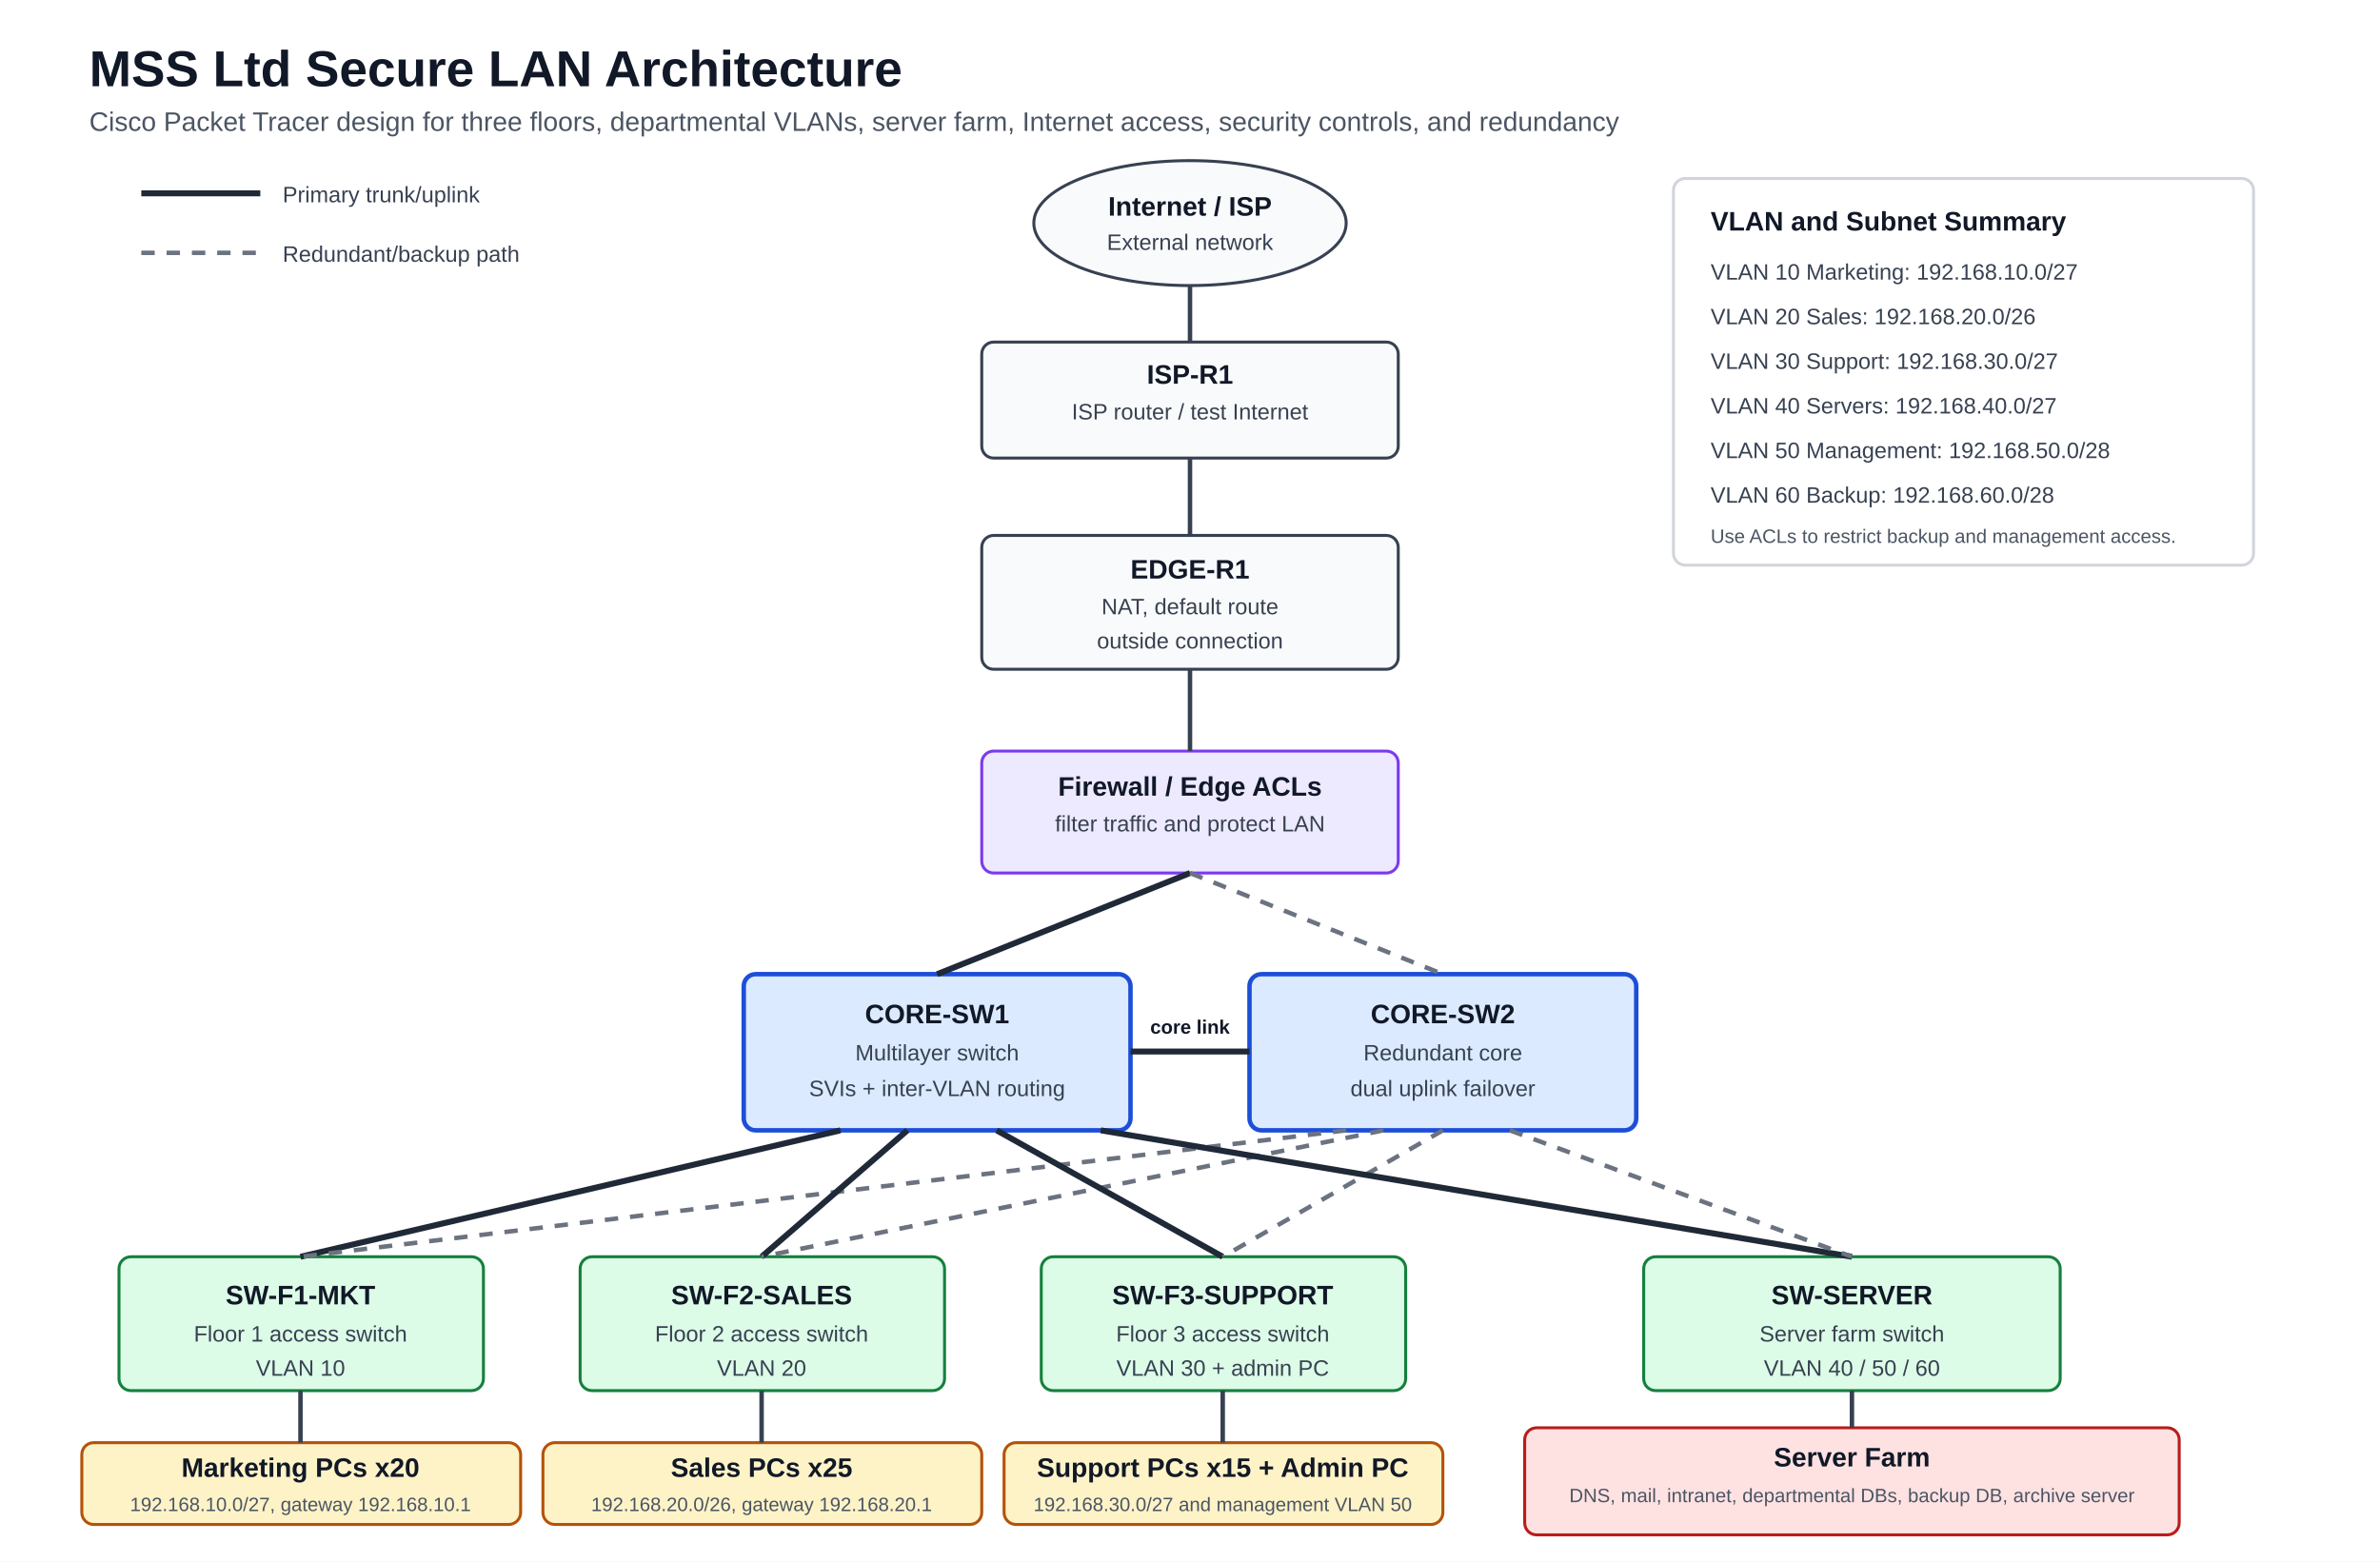
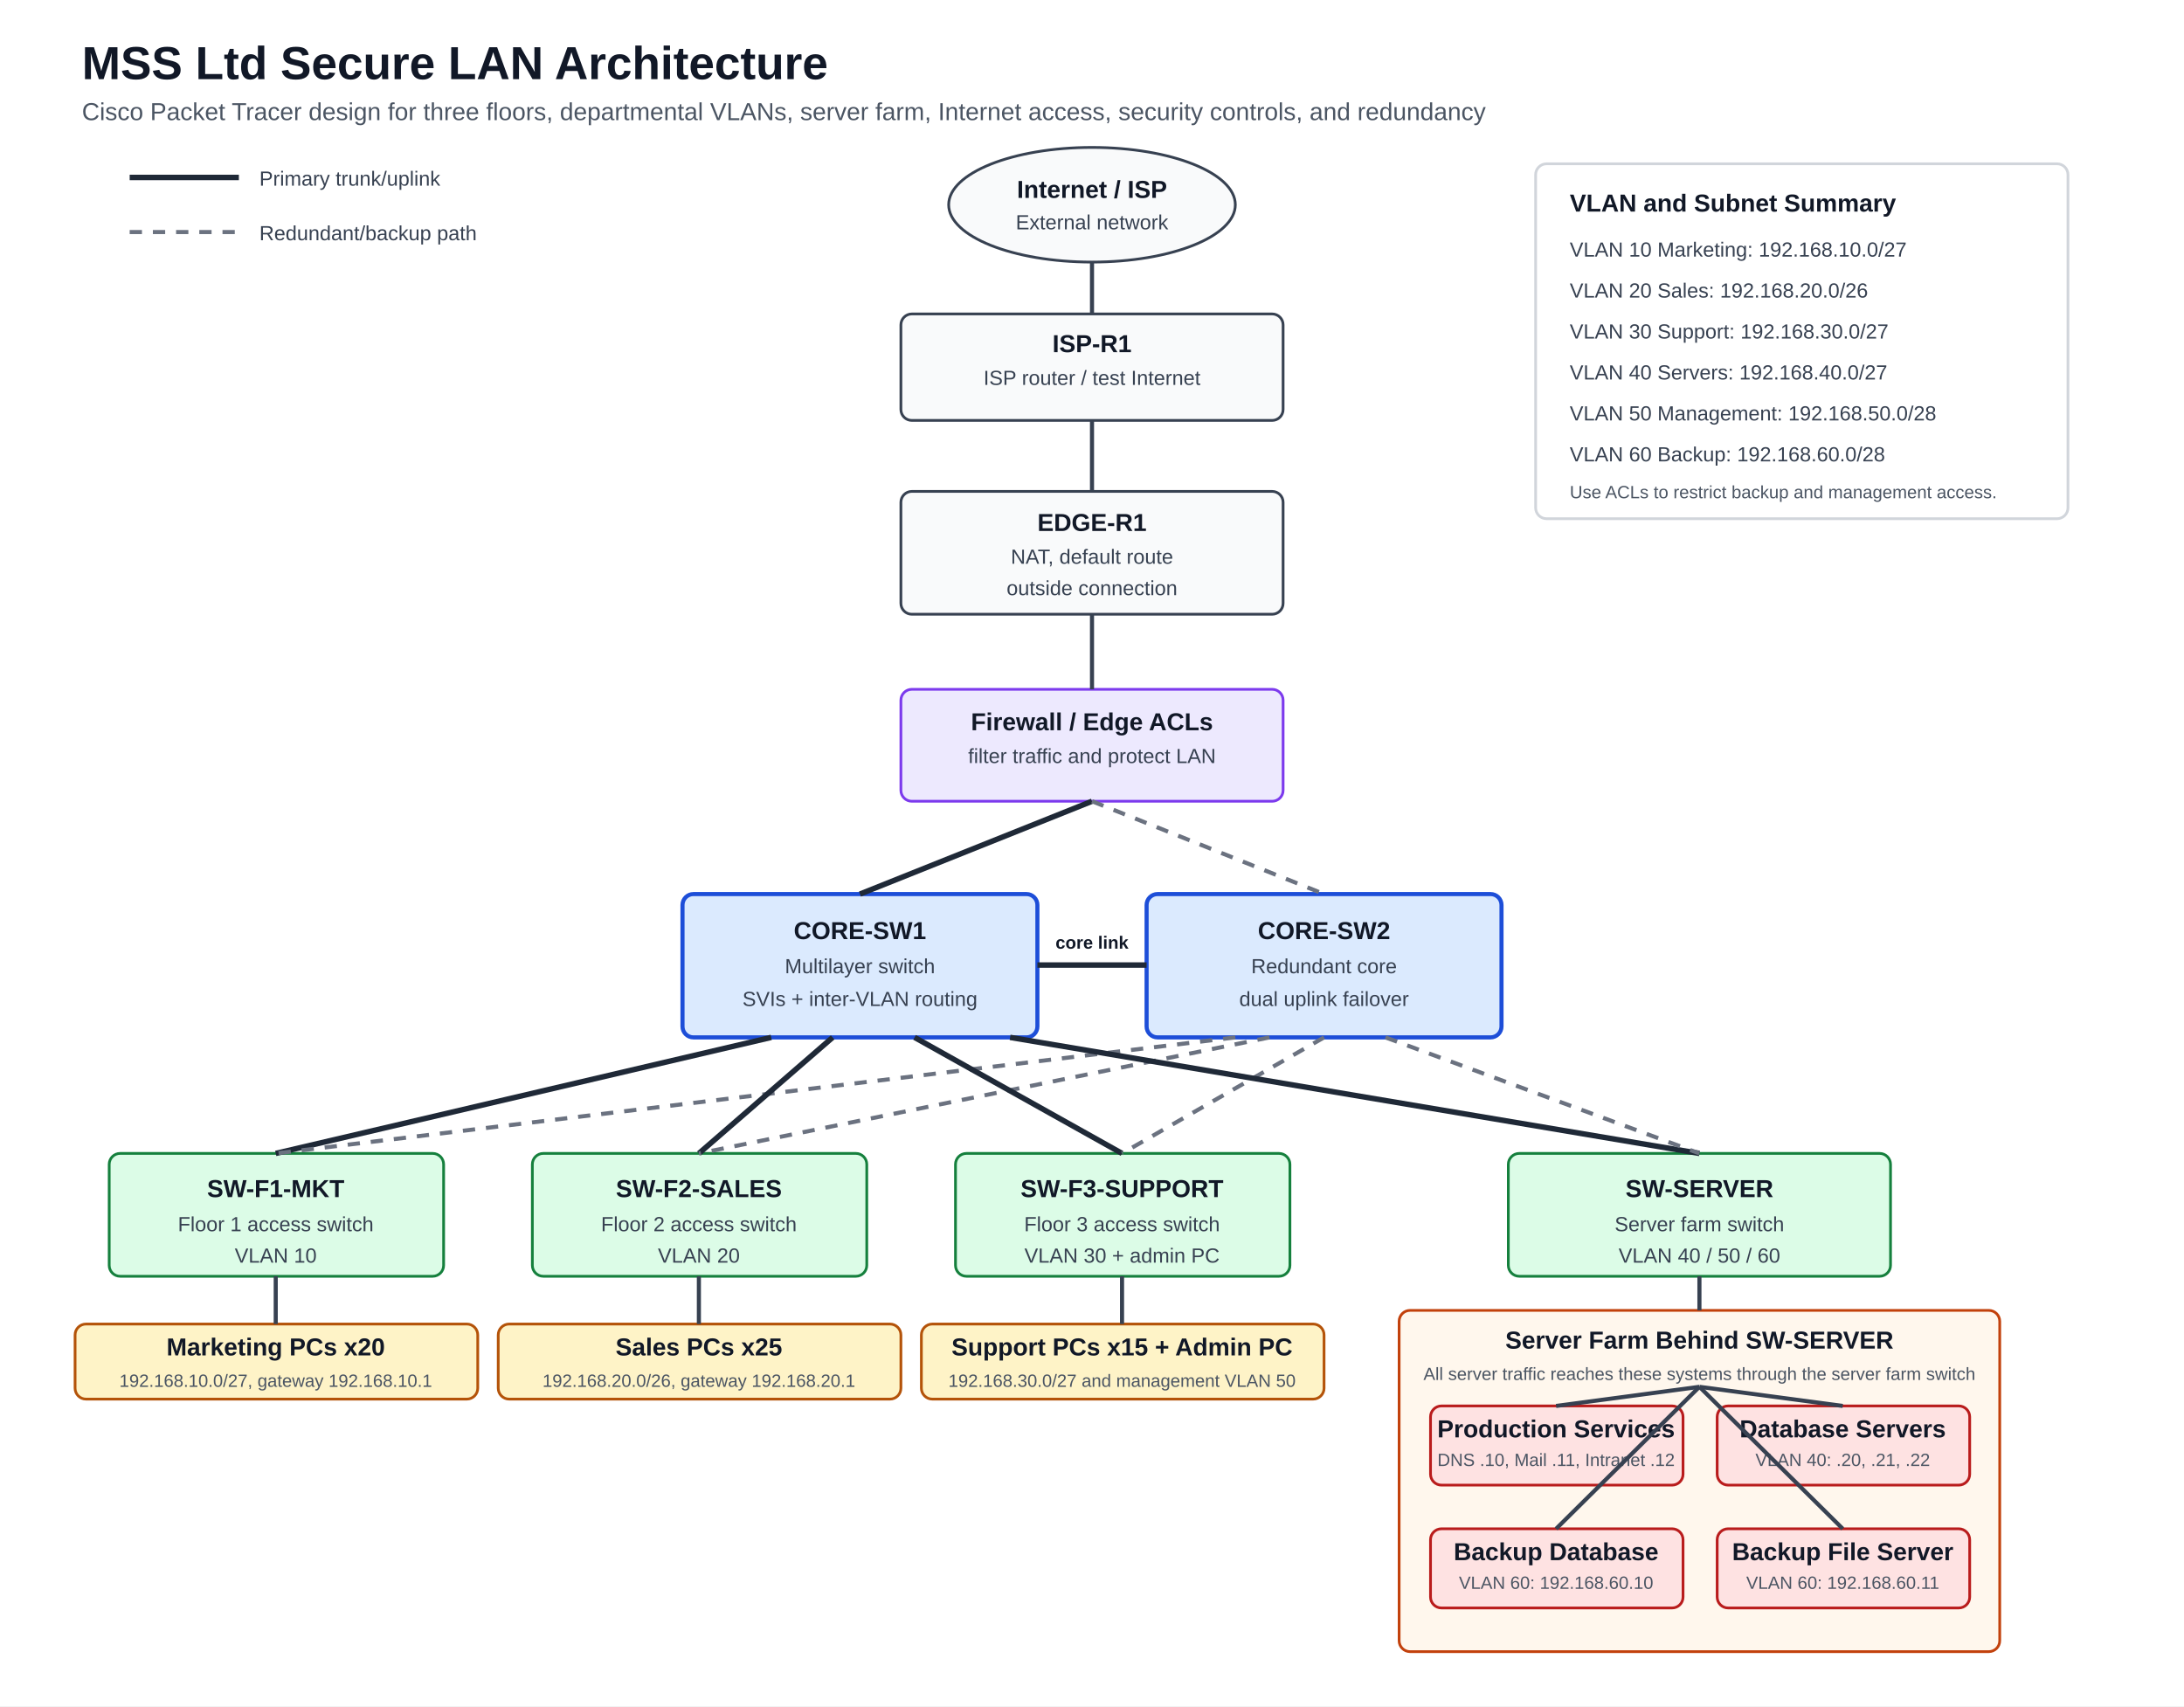
- <svg xmlns="http://www.w3.org/2000/svg" width="1600" height="1050" viewBox="0 0 1600 1050" role="img" aria-labelledby="title desc">
+ <svg xmlns="http://www.w3.org/2000/svg" width="1600" height="1250" viewBox="0 0 1600 1250" role="img" aria-labelledby="title desc">
  <defs>
    <style>
      .title { font: 700 34px Arial, sans-serif; fill: #111827; }
      .subtitle { font: 400 18px Arial, sans-serif; fill: #4b5563; }
      .box-title { font: 700 18px Arial, sans-serif; fill: #111827; }
      .box-text { font: 400 15px Arial, sans-serif; fill: #374151; }
      .small { font: 400 13px Arial, sans-serif; fill: #4b5563; }
      .edge { fill: #f9fafb; stroke: #374151; stroke-width: 2; }
      .core { fill: #dbeafe; stroke: #1d4ed8; stroke-width: 3; }
      .access { fill: #dcfce7; stroke: #15803d; stroke-width: 2; }
      .user { fill: #fef3c7; stroke: #b45309; stroke-width: 2; }
      .server { fill: #fee2e2; stroke: #b91c1c; stroke-width: 2; }
      .security { fill: #ede9fe; stroke: #7c3aed; stroke-width: 2; }
      .line { stroke: #374151; stroke-width: 3; fill: none; }
      .trunk { stroke: #1f2937; stroke-width: 4; fill: none; }
      .backup { stroke: #6b7280; stroke-width: 3; fill: none; stroke-dasharray: 9 8; }
      .label { font: 700 13px Arial, sans-serif; fill: #111827; }
    </style>
  </defs>
-   <rect x="0" y="0" width="1600" height="1050" fill="#ffffff" />
+   <rect x="0" y="0" width="1600" height="1250" fill="#ffffff" />
  <text x="60" y="58" class="title">MSS Ltd Secure LAN Architecture</text>
  <text x="60" y="88" class="subtitle">Cisco Packet Tracer design for three floors, departmental VLANs, server farm, Internet access, security controls, and redundancy</text>
  <ellipse cx="800" cy="150" rx="105" ry="42" class="edge" />
  <text x="800" y="145" text-anchor="middle" class="box-title">Internet / ISP</text>
  <text x="800" y="168" text-anchor="middle" class="box-text">External network</text>
  <rect x="660" y="230" width="280" height="78" rx="8" class="edge" />
  <text x="800" y="258" text-anchor="middle" class="box-title">ISP-R1</text>
  <text x="800" y="282" text-anchor="middle" class="box-text">ISP router / test Internet</text>
  <rect x="660" y="360" width="280" height="90" rx="8" class="edge" />
  <text x="800" y="389" text-anchor="middle" class="box-title">EDGE-R1</text>
  <text x="800" y="413" text-anchor="middle" class="box-text">NAT, default route</text>
  <text x="800" y="436" text-anchor="middle" class="box-text">outside connection</text>
  <rect x="660" y="505" width="280" height="82" rx="8" class="security" />
  <text x="800" y="535" text-anchor="middle" class="box-title">Firewall / Edge ACLs</text>
  <text x="800" y="559" text-anchor="middle" class="box-text">filter traffic and protect LAN</text>
  <path d="M800 192 L800 230" class="line" />
  <path d="M800 308 L800 360" class="line" />
  <path d="M800 450 L800 505" class="line" />
  <rect x="500" y="655" width="260" height="105" rx="8" class="core" />
  <text x="630" y="688" text-anchor="middle" class="box-title">CORE-SW1</text>
  <text x="630" y="713" text-anchor="middle" class="box-text">Multilayer switch</text>
  <text x="630" y="737" text-anchor="middle" class="box-text">SVIs + inter-VLAN routing</text>
  <rect x="840" y="655" width="260" height="105" rx="8" class="core" />
  <text x="970" y="688" text-anchor="middle" class="box-title">CORE-SW2</text>
  <text x="970" y="713" text-anchor="middle" class="box-text">Redundant core</text>
  <text x="970" y="737" text-anchor="middle" class="box-text">dual uplink failover</text>
  <path d="M800 587 L630 655" class="trunk" />
  <path d="M800 587 L970 655" class="backup" />
  <path d="M760 707 L840 707" class="trunk" />
  <text x="800" y="695" text-anchor="middle" class="label">core link</text>
  <rect x="80" y="845" width="245" height="90" rx="8" class="access" />
  <text x="202" y="877" text-anchor="middle" class="box-title">SW-F1-MKT</text>
  <text x="202" y="902" text-anchor="middle" class="box-text">Floor 1 access switch</text>
  <text x="202" y="925" text-anchor="middle" class="box-text">VLAN 10</text>
  <rect x="390" y="845" width="245" height="90" rx="8" class="access" />
  <text x="512" y="877" text-anchor="middle" class="box-title">SW-F2-SALES</text>
  <text x="512" y="902" text-anchor="middle" class="box-text">Floor 2 access switch</text>
  <text x="512" y="925" text-anchor="middle" class="box-text">VLAN 20</text>
  <rect x="700" y="845" width="245" height="90" rx="8" class="access" />
  <text x="822" y="877" text-anchor="middle" class="box-title">SW-F3-SUPPORT</text>
  <text x="822" y="902" text-anchor="middle" class="box-text">Floor 3 access switch</text>
  <text x="822" y="925" text-anchor="middle" class="box-text">VLAN 30 + admin PC</text>
  <rect x="1105" y="845" width="280" height="90" rx="8" class="access" />
  <text x="1245" y="877" text-anchor="middle" class="box-title">SW-SERVER</text>
  <text x="1245" y="902" text-anchor="middle" class="box-text">Server farm switch</text>
  <text x="1245" y="925" text-anchor="middle" class="box-text">VLAN 40 / 50 / 60</text>
  <path d="M565 760 L202 845" class="trunk" />
  <path d="M905 760 L202 845" class="backup" />
  <path d="M610 760 L512 845" class="trunk" />
  <path d="M930 760 L512 845" class="backup" />
  <path d="M670 760 L822 845" class="trunk" />
  <path d="M970 760 L822 845" class="backup" />
  <path d="M740 760 L1245 845" class="trunk" />
  <path d="M1015 760 L1245 845" class="backup" />
  <rect x="55" y="970" width="295" height="55" rx="8" class="user" />
  <text x="202" y="993" text-anchor="middle" class="box-title">Marketing PCs x20</text>
  <text x="202" y="1016" text-anchor="middle" class="small">192.168.10.0/27, gateway 192.168.10.1</text>
  <rect x="365" y="970" width="295" height="55" rx="8" class="user" />
  <text x="512" y="993" text-anchor="middle" class="box-title">Sales PCs x25</text>
  <text x="512" y="1016" text-anchor="middle" class="small">192.168.20.0/26, gateway 192.168.20.1</text>
  <rect x="675" y="970" width="295" height="55" rx="8" class="user" />
  <text x="822" y="993" text-anchor="middle" class="box-title">Support PCs x15 + Admin PC</text>
  <text x="822" y="1016" text-anchor="middle" class="small">192.168.30.0/27 and management VLAN 50</text>
  <path d="M202 935 L202 970" class="line" />
  <path d="M512 935 L512 970" class="line" />
  <path d="M822 935 L822 970" class="line" />
-   <rect x="1025" y="960" width="440" height="72" rx="8" class="server" />
-   <text x="1245" y="986" text-anchor="middle" class="box-title">Server Farm</text>
-   <text x="1245" y="1010" text-anchor="middle" class="small">DNS, mail, intranet, departmental DBs, backup DB, archive server</text>
+   <rect x="1025" y="960" width="440" height="250" rx="8" fill="#fff7ed" stroke="#c2410c" stroke-width="2" />
+   <text x="1245" y="988" text-anchor="middle" class="box-title">Server Farm Behind SW-SERVER</text>
+   <text x="1245" y="1011" text-anchor="middle" class="small">All server traffic reaches these systems through the server farm switch</text>
  <path d="M1245 935 L1245 960" class="line" />
+   <rect x="1048" y="1030" width="185" height="58" rx="8" class="server" />
+   <text x="1140" y="1053" text-anchor="middle" class="box-title">Production Services</text>
+   <text x="1140" y="1074" text-anchor="middle" class="small">DNS .10, Mail .11, Intranet .12</text>
+   <rect x="1258" y="1030" width="185" height="58" rx="8" class="server" />
+   <text x="1350" y="1053" text-anchor="middle" class="box-title">Database Servers</text>
+   <text x="1350" y="1074" text-anchor="middle" class="small">VLAN 40: .20, .21, .22</text>
+   <rect x="1048" y="1120" width="185" height="58" rx="8" class="server" />
+   <text x="1140" y="1143" text-anchor="middle" class="box-title">Backup Database</text>
+   <text x="1140" y="1164" text-anchor="middle" class="small">VLAN 60: 192.168.60.10</text>
+   <rect x="1258" y="1120" width="185" height="58" rx="8" class="server" />
+   <text x="1350" y="1143" text-anchor="middle" class="box-title">Backup File Server</text>
+   <text x="1350" y="1164" text-anchor="middle" class="small">VLAN 60: 192.168.60.11</text>
+   <path d="M1245 1016 L1140 1030" class="line" />
+   <path d="M1245 1016 L1350 1030" class="line" />
+   <path d="M1245 1016 L1140 1120" class="line" />
+   <path d="M1245 1016 L1350 1120" class="line" />
  <rect x="1125" y="120" width="390" height="260" rx="8" fill="#ffffff" stroke="#d1d5db" stroke-width="2" />
  <text x="1150" y="155" class="box-title">VLAN and Subnet Summary</text>
  <text x="1150" y="188" class="box-text">VLAN 10 Marketing: 192.168.10.0/27</text>
  <text x="1150" y="218" class="box-text">VLAN 20 Sales: 192.168.20.0/26</text>
  <text x="1150" y="248" class="box-text">VLAN 30 Support: 192.168.30.0/27</text>
  <text x="1150" y="278" class="box-text">VLAN 40 Servers: 192.168.40.0/27</text>
  <text x="1150" y="308" class="box-text">VLAN 50 Management: 192.168.50.0/28</text>
  <text x="1150" y="338" class="box-text">VLAN 60 Backup: 192.168.60.0/28</text>
  <text x="1150" y="365" class="small">Use ACLs to restrict backup and management access.</text>
  <line x1="95" y1="130" x2="175" y2="130" class="trunk" />
  <text x="190" y="136" class="box-text">Primary trunk/uplink</text>
  <line x1="95" y1="170" x2="175" y2="170" class="backup" />
  <text x="190" y="176" class="box-text">Redundant/backup path</text>
</svg>
